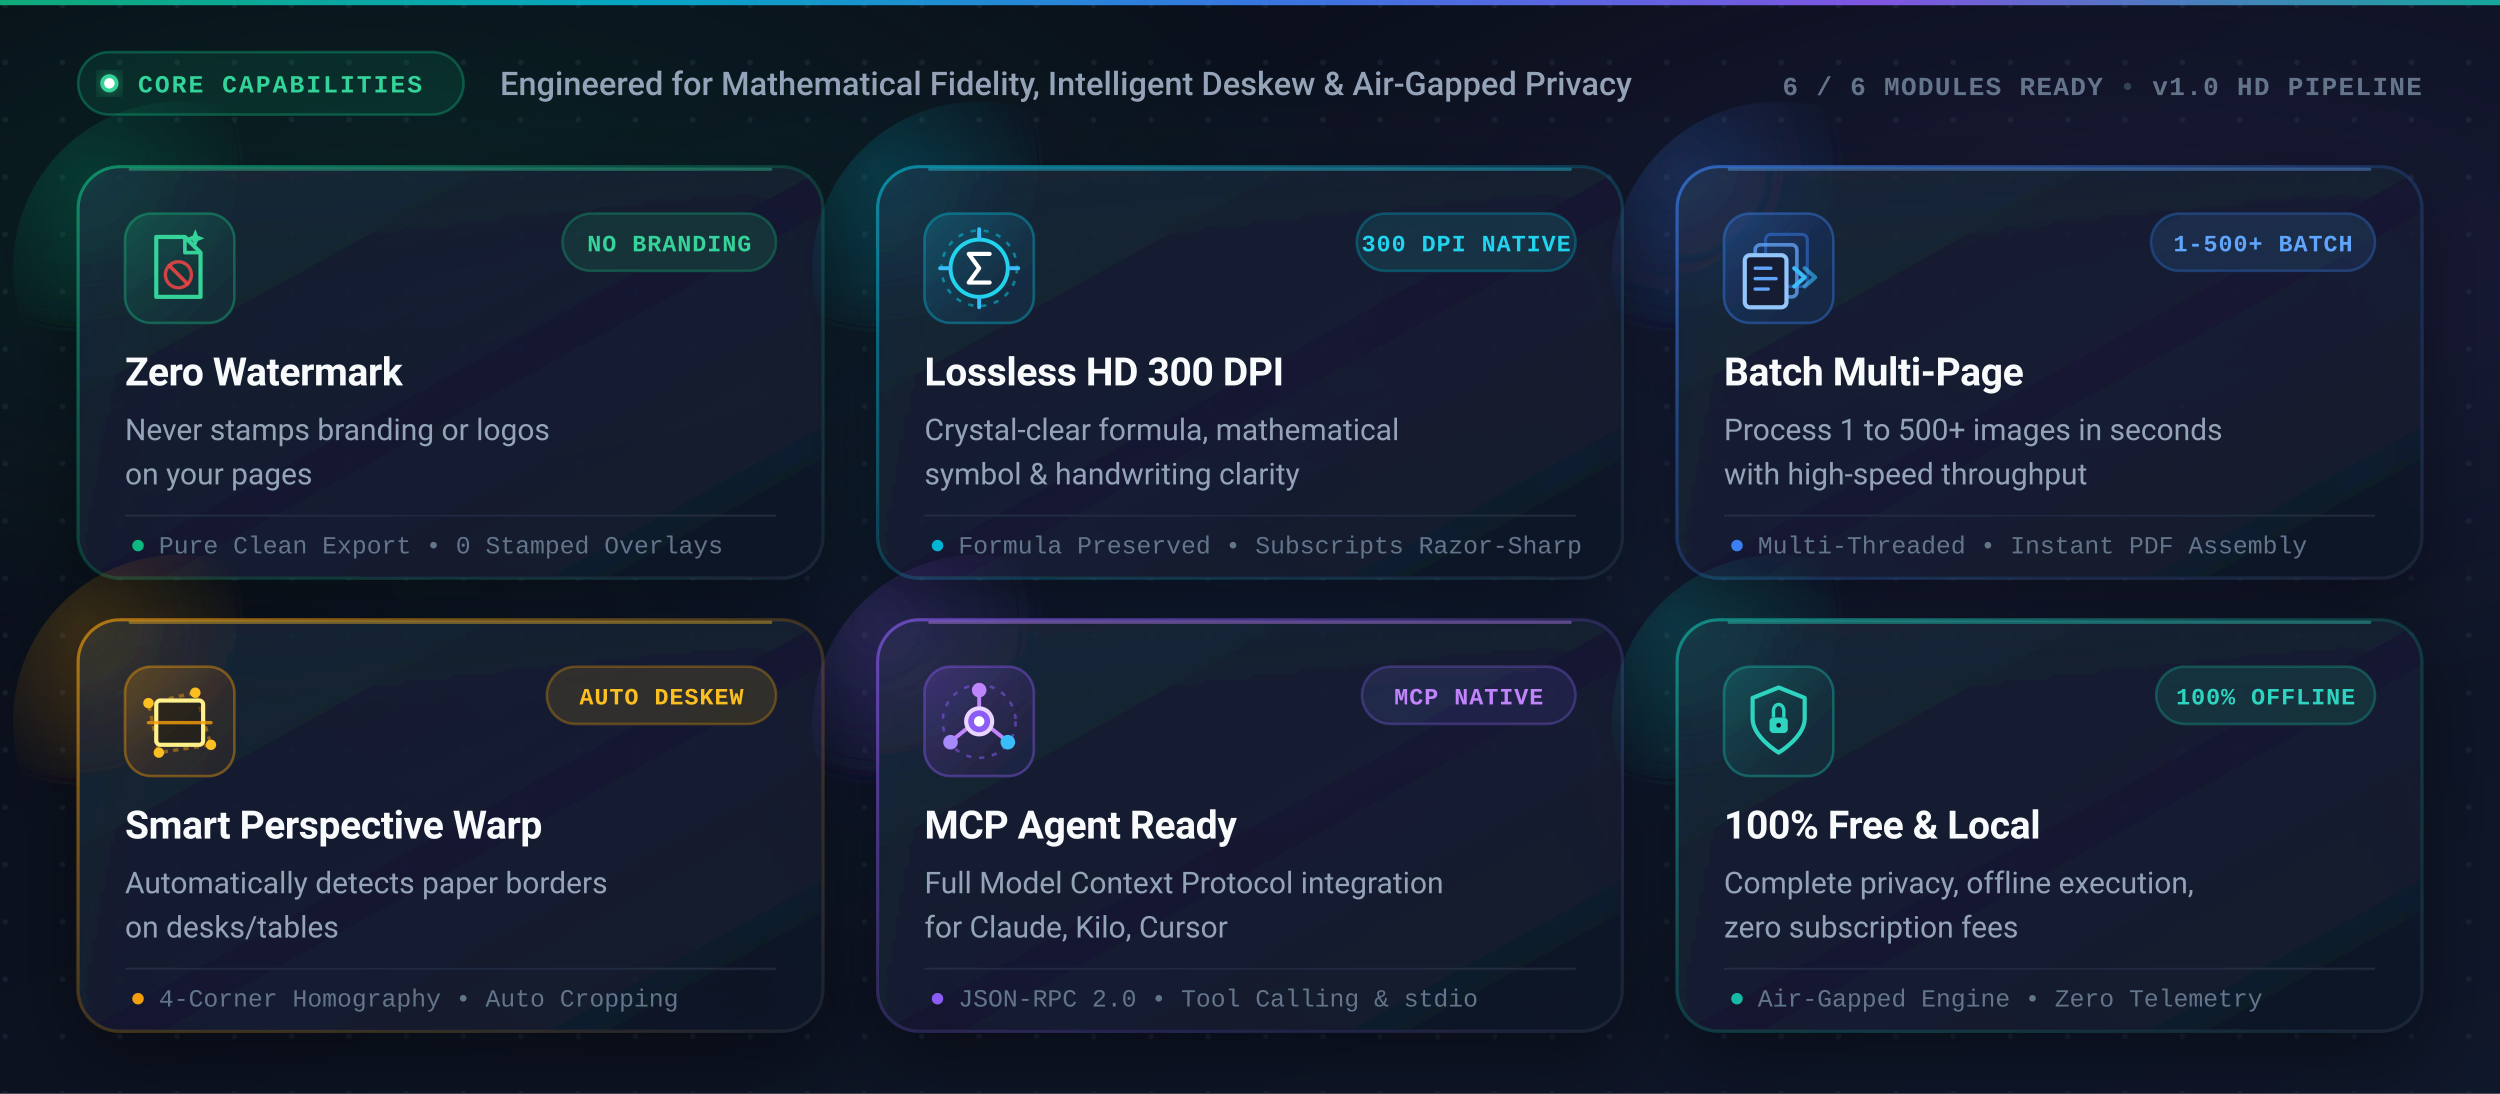
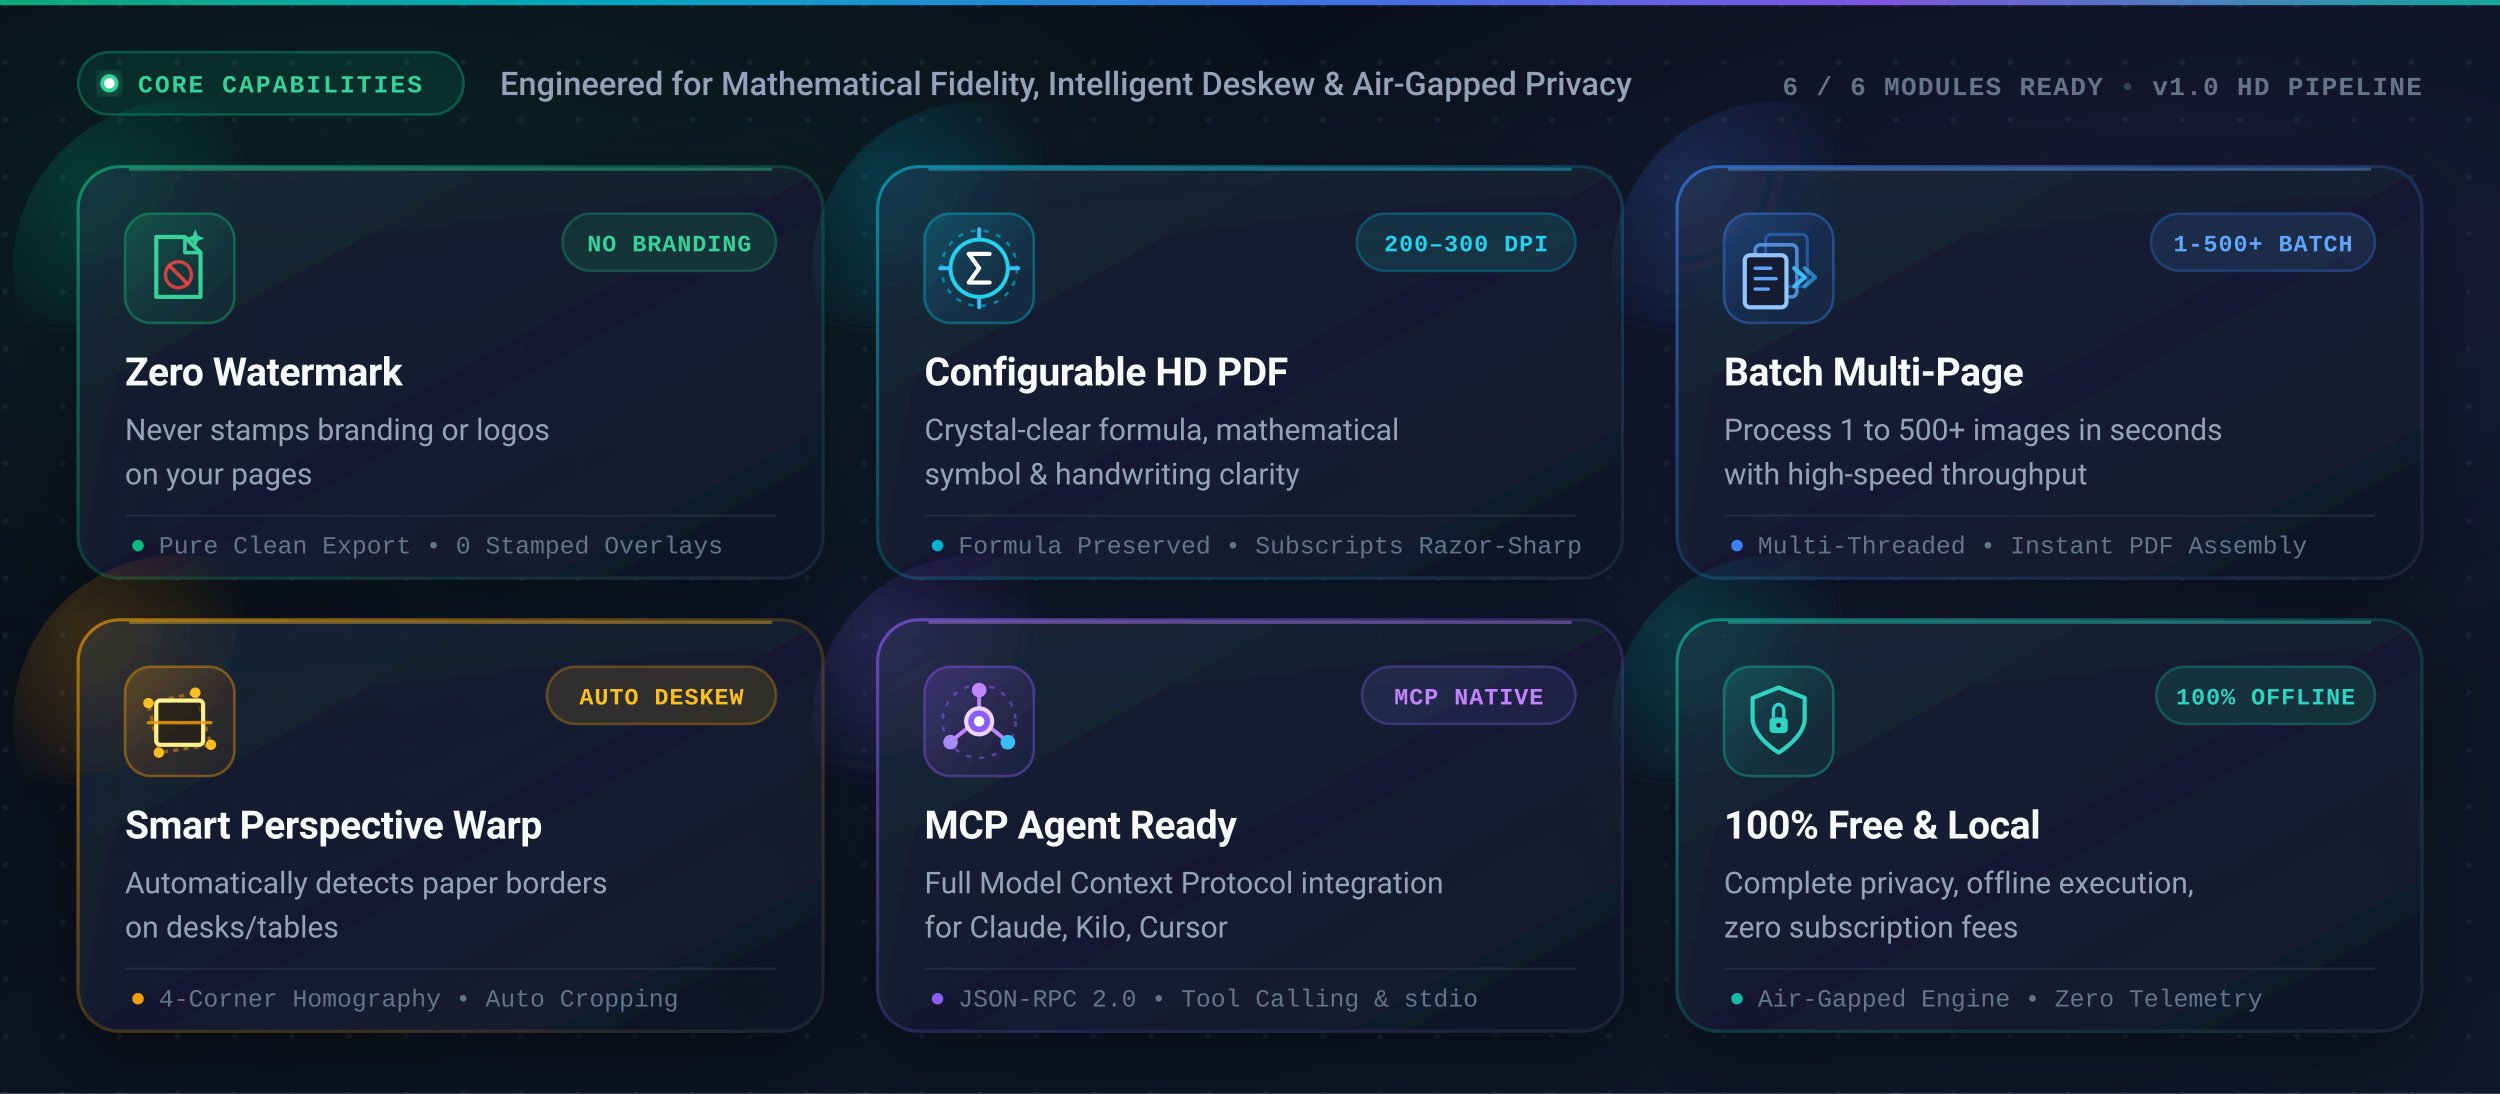
<svg xmlns="http://www.w3.org/2000/svg" viewBox="0 0 960 420" width="960" height="420">
  <defs>
    <linearGradient id="bgGradient" x1="0%" y1="0%" x2="100%" y2="100%">
      <stop offset="0%" stop-color="#080c15" />
      <stop offset="50%" stop-color="#0c1220" />
      <stop offset="100%" stop-color="#0f172a" />
    </linearGradient>
    <linearGradient id="topBarGrad" x1="0%" y1="0%" x2="100%" y2="0%">
      <stop offset="0%" stop-color="#10b981" />
      <stop offset="25%" stop-color="#06b6d4" />
      <stop offset="50%" stop-color="#3b82f6" />
      <stop offset="75%" stop-color="#8b5cf6" />
      <stop offset="100%" stop-color="#14b8a6" />
    </linearGradient>
    <radialGradient id="glowTopLeft" cx="15%" cy="20%" r="40%">
      <stop offset="0%" stop-color="#10b981" stop-opacity="0.12" />
      <stop offset="100%" stop-color="#10b981" stop-opacity="0" />
    </radialGradient>
    <radialGradient id="glowCenter" cx="50%" cy="50%" r="45%">
      <stop offset="0%" stop-color="#3b82f6" stop-opacity="0.08" />
      <stop offset="100%" stop-color="#3b82f6" stop-opacity="0" />
    </radialGradient>
    <radialGradient id="glowTopRight" cx="85%" cy="25%" r="40%">
      <stop offset="0%" stop-color="#8b5cf6" stop-opacity="0.10" />
      <stop offset="100%" stop-color="#8b5cf6" stop-opacity="0" />
    </radialGradient>
    <linearGradient id="cardSurface" x1="0%" y1="0%" x2="100%" y2="100%">
      <stop offset="0%" stop-color="#1e293b" stop-opacity="0.75" />
      <stop offset="100%" stop-color="#0f172a" stop-opacity="0.90" />
    </linearGradient>
    <filter id="cardShadow" x="-10%" y="-10%" width="125%" height="130%">
      <feDropShadow dx="0" dy="10" stdDeviation="14" flood-color="#000000" flood-opacity="0.45" />
    </filter>
    <filter id="softGlow" x="-20%" y="-20%" width="140%" height="140%">
      <feGaussianBlur stdDeviation="4" result="blur" />
      <feComposite in="SourceGraphic" in2="blur" operator="over" />
    </filter>
    <pattern id="dotGrid" x="0" y="0" width="22" height="22" patternUnits="userSpaceOnUse">
      <circle cx="2" cy="2" r="1.1" fill="#334155" fill-opacity="0.28" />
    </pattern>
    <linearGradient id="borderGrad1" x1="0%" y1="0%" x2="100%" y2="100%">
      <stop offset="0%" stop-color="#10b981" stop-opacity="0.65" />
      <stop offset="50%" stop-color="#10b981" stop-opacity="0.18" />
      <stop offset="100%" stop-color="#334155" stop-opacity="0.30" />
    </linearGradient>
    <linearGradient id="iconBg1" x1="0%" y1="0%" x2="100%" y2="100%">
      <stop offset="0%" stop-color="#10b981" stop-opacity="0.22" />
      <stop offset="100%" stop-color="#059669" stop-opacity="0.06" />
    </linearGradient>
    <radialGradient id="cardGlow1" cx="20%" cy="20%" r="50%">
      <stop offset="0%" stop-color="#10b981" stop-opacity="0.16" />
      <stop offset="100%" stop-color="#10b981" stop-opacity="0" />
    </radialGradient>
    <linearGradient id="borderGrad2" x1="0%" y1="0%" x2="100%" y2="100%">
      <stop offset="0%" stop-color="#06b6d4" stop-opacity="0.65" />
      <stop offset="50%" stop-color="#06b6d4" stop-opacity="0.18" />
      <stop offset="100%" stop-color="#334155" stop-opacity="0.30" />
    </linearGradient>
    <linearGradient id="iconBg2" x1="0%" y1="0%" x2="100%" y2="100%">
      <stop offset="0%" stop-color="#06b6d4" stop-opacity="0.22" />
      <stop offset="100%" stop-color="#0284c7" stop-opacity="0.06" />
    </linearGradient>
    <radialGradient id="cardGlow2" cx="20%" cy="20%" r="50%">
      <stop offset="0%" stop-color="#06b6d4" stop-opacity="0.16" />
      <stop offset="100%" stop-color="#06b6d4" stop-opacity="0" />
    </radialGradient>
    <linearGradient id="borderGrad3" x1="0%" y1="0%" x2="100%" y2="100%">
      <stop offset="0%" stop-color="#3b82f6" stop-opacity="0.65" />
      <stop offset="50%" stop-color="#3b82f6" stop-opacity="0.18" />
      <stop offset="100%" stop-color="#334155" stop-opacity="0.30" />
    </linearGradient>
    <linearGradient id="iconBg3" x1="0%" y1="0%" x2="100%" y2="100%">
      <stop offset="0%" stop-color="#3b82f6" stop-opacity="0.22" />
      <stop offset="100%" stop-color="#1d4ed8" stop-opacity="0.06" />
    </linearGradient>
    <radialGradient id="cardGlow3" cx="20%" cy="20%" r="50%">
      <stop offset="0%" stop-color="#3b82f6" stop-opacity="0.16" />
      <stop offset="100%" stop-color="#3b82f6" stop-opacity="0" />
    </radialGradient>
    <linearGradient id="borderGrad4" x1="0%" y1="0%" x2="100%" y2="100%">
      <stop offset="0%" stop-color="#f59e0b" stop-opacity="0.65" />
      <stop offset="50%" stop-color="#f59e0b" stop-opacity="0.18" />
      <stop offset="100%" stop-color="#334155" stop-opacity="0.30" />
    </linearGradient>
    <linearGradient id="iconBg4" x1="0%" y1="0%" x2="100%" y2="100%">
      <stop offset="0%" stop-color="#f59e0b" stop-opacity="0.22" />
      <stop offset="100%" stop-color="#b45309" stop-opacity="0.06" />
    </linearGradient>
    <radialGradient id="cardGlow4" cx="20%" cy="20%" r="50%">
      <stop offset="0%" stop-color="#f59e0b" stop-opacity="0.16" />
      <stop offset="100%" stop-color="#f59e0b" stop-opacity="0" />
    </radialGradient>
    <linearGradient id="borderGrad5" x1="0%" y1="0%" x2="100%" y2="100%">
      <stop offset="0%" stop-color="#8b5cf6" stop-opacity="0.65" />
      <stop offset="50%" stop-color="#8b5cf6" stop-opacity="0.18" />
      <stop offset="100%" stop-color="#334155" stop-opacity="0.30" />
    </linearGradient>
    <linearGradient id="iconBg5" x1="0%" y1="0%" x2="100%" y2="100%">
      <stop offset="0%" stop-color="#8b5cf6" stop-opacity="0.22" />
      <stop offset="100%" stop-color="#6d28d9" stop-opacity="0.06" />
    </linearGradient>
    <radialGradient id="cardGlow5" cx="20%" cy="20%" r="50%">
      <stop offset="0%" stop-color="#8b5cf6" stop-opacity="0.16" />
      <stop offset="100%" stop-color="#8b5cf6" stop-opacity="0" />
    </radialGradient>
    <linearGradient id="borderGrad6" x1="0%" y1="0%" x2="100%" y2="100%">
      <stop offset="0%" stop-color="#14b8a6" stop-opacity="0.65" />
      <stop offset="50%" stop-color="#14b8a6" stop-opacity="0.18" />
      <stop offset="100%" stop-color="#334155" stop-opacity="0.30" />
    </linearGradient>
    <linearGradient id="iconBg6" x1="0%" y1="0%" x2="100%" y2="100%">
      <stop offset="0%" stop-color="#14b8a6" stop-opacity="0.22" />
      <stop offset="100%" stop-color="#0f766e" stop-opacity="0.06" />
    </linearGradient>
    <radialGradient id="cardGlow6" cx="20%" cy="20%" r="50%">
      <stop offset="0%" stop-color="#14b8a6" stop-opacity="0.16" />
      <stop offset="100%" stop-color="#14b8a6" stop-opacity="0" />
    </radialGradient>
  </defs>
  <style>
    .font-title { font-family: -apple-system, BlinkMacSystemFont, 'Segoe UI', Roboto, Helvetica, Arial, sans-serif; font-weight: 700; }
    .font-body { font-family: -apple-system, BlinkMacSystemFont, 'Segoe UI', Roboto, Helvetica, Arial, sans-serif; }
    .font-mono { font-family: 'SF Mono', Consolas, 'Liberation Mono', Menlo, Courier, monospace; }
  </style>
  <rect width="960" height="420" fill="url(#bgGradient)" />
  <rect width="960" height="420" fill="url(#dotGrid)" />
  <rect width="960" height="420" fill="url(#glowTopLeft)" />
  <rect width="960" height="420" fill="url(#glowCenter)" />
  <rect width="960" height="420" fill="url(#glowTopRight)" />
  <rect x="0" y="0" width="960" height="2" fill="url(#topBarGrad)" opacity="0.9" />
  <g transform="translate(30, 20)">
    <rect width="148" height="24" rx="12" fill="#10b981" fill-opacity="0.12" stroke="#10b981" stroke-width="1" stroke-opacity="0.35" />
    <circle cx="12" cy="12" r="3.5" fill="#34d399" filter="url(#softGlow)" />
    <circle cx="12" cy="12" r="2" fill="#ffffff" />
    <text x="23" y="15.5" fill="#34d399" class="font-mono" font-size="9.5" font-weight="700" letter-spacing="0.08em">CORE CAPABILITIES</text>
    <text x="162" y="16.5" fill="#94a3b8" class="font-body" font-size="12.5" font-weight="500">
      Engineered for Mathematical Fidelity, Intelligent Deskew &amp; Air-Gapped Privacy
    </text>
    <text x="900" y="16.5" fill="#64748b" class="font-mono" font-size="10" font-weight="600" text-anchor="end" letter-spacing="0.05em">
      6 / 6 MODULES READY <tspan fill="#334155">•</tspan> v1.0 HD PIPELINE
    </text>
  </g>
  <g transform="translate(30, 64)" filter="url(#cardShadow)">
    <rect width="286" height="158" rx="16" fill="url(#cardSurface)" stroke="url(#borderGrad1)" stroke-width="1.2" />
    <circle cx="39" cy="39" r="64" fill="url(#cardGlow1)" pointer-events="none" />
    <line x1="20" y1="1" x2="266" y2="1" stroke="#34d399" stroke-width="1.2" stroke-opacity="0.4" stroke-linecap="round" />
    <rect x="18" y="18" width="42" height="42" rx="10" fill="url(#iconBg1)" stroke="#10b981" stroke-width="1" stroke-opacity="0.4" />
    <g transform="translate(18, 18)">
      <path d="M 12 9 H 23 L 29 15 V 32 H 12 Z" stroke="#34d399" stroke-width="1.6" fill="none" stroke-linejoin="round" />
      <path d="M 23 9 V 15 H 29" stroke="#34d399" stroke-width="1.4" fill="none" stroke-linejoin="round" />
      <circle cx="20.5" cy="23.5" r="5" stroke="#ef4444" stroke-width="1.3" fill="none" stroke-opacity="0.85" />
      <line x1="17" y1="20" x2="24" y2="27" stroke="#ef4444" stroke-width="1.4" stroke-linecap="round" stroke-opacity="0.9" />
      <path d="M 27 6 L 28 8.5 L 30.5 9.5 L 28 10.5 L 27 13 L 26 10.5 L 23.5 9.5 L 26 8.5 Z" fill="#34d399" />
    </g>
    <rect x="186" y="18" width="82" height="22" rx="11" fill="#10b981" fill-opacity="0.12" stroke="#10b981" stroke-width="1" stroke-opacity="0.3" />
    <text x="227" y="32.5" fill="#34d399" class="font-mono" font-size="9" font-weight="700" text-anchor="middle" letter-spacing="0.04em">NO BRANDING</text>
    <text x="18" y="84" fill="#f8fafc" class="font-title" font-size="15" letter-spacing="-0.01em">Zero Watermark</text>
    <text x="18" y="105" fill="#94a3b8" class="font-body" font-size="11.5" font-weight="400">Never stamps branding or logos</text>
    <text x="18" y="122" fill="#94a3b8" class="font-body" font-size="11.5" font-weight="400">on your pages</text>
    <line x1="18" y1="134" x2="268" y2="134" stroke="#334155" stroke-opacity="0.45" stroke-width="0.75" />
    <circle cx="23" cy="145.5" r="2.2" fill="#10b981" />
    <text x="31" y="148.5" fill="#64748b" class="font-mono" font-size="9.5" font-weight="500">Pure Clean Export • 0 Stamped Overlays</text>
  </g>
  <g transform="translate(337, 64)" filter="url(#cardShadow)">
    <rect width="286" height="158" rx="16" fill="url(#cardSurface)" stroke="url(#borderGrad2)" stroke-width="1.2" />
    <circle cx="39" cy="39" r="64" fill="url(#cardGlow2)" pointer-events="none" />
    <line x1="20" y1="1" x2="266" y2="1" stroke="#22d3ee" stroke-width="1.2" stroke-opacity="0.4" stroke-linecap="round" />
    <rect x="18" y="18" width="42" height="42" rx="10" fill="url(#iconBg2)" stroke="#06b6d4" stroke-width="1" stroke-opacity="0.4" />
    <g transform="translate(18, 18)">
      <circle cx="21" cy="21" r="11" stroke="#22d3ee" stroke-width="1.5" fill="none" />
      <circle cx="21" cy="21" r="14.5" stroke="#06b6d4" stroke-width="1" stroke-dasharray="2 3" fill="none" opacity="0.6" />
      <line x1="21" y1="6" x2="21" y2="9.5" stroke="#38bdf8" stroke-width="1.5" stroke-linecap="round" />
      <line x1="21" y1="32.5" x2="21" y2="36" stroke="#38bdf8" stroke-width="1.5" stroke-linecap="round" />
      <line x1="6" y1="21" x2="9.5" y2="21" stroke="#38bdf8" stroke-width="1.5" stroke-linecap="round" />
      <line x1="32.5" y1="21" x2="36" y2="21" stroke="#38bdf8" stroke-width="1.5" stroke-linecap="round" />
      <path d="M 25 15.5 H 17 L 21 21 L 17 26.5 H 25" stroke="#ffffff" stroke-width="1.6" stroke-linecap="round" stroke-linejoin="round" fill="none" />
    </g>
    <rect x="184" y="18" width="84" height="22" rx="11" fill="#06b6d4" fill-opacity="0.12" stroke="#06b6d4" stroke-width="1" stroke-opacity="0.3" />
-     <text x="226" y="32.5" fill="#22d3ee" class="font-mono" font-size="9" font-weight="700" text-anchor="middle" letter-spacing="0.04em">300 DPI NATIVE</text>
-     <text x="18" y="84" fill="#f8fafc" class="font-title" font-size="15" letter-spacing="-0.01em">Lossless HD 300 DPI</text>
+     <text x="226" y="32.5" fill="#22d3ee" class="font-mono" font-size="9" font-weight="700" text-anchor="middle" letter-spacing="0.04em">200–300 DPI</text>
+     <text x="18" y="84" fill="#f8fafc" class="font-title" font-size="15" letter-spacing="-0.01em">Configurable HD PDF</text>
    <text x="18" y="105" fill="#94a3b8" class="font-body" font-size="11.5" font-weight="400">Crystal-clear formula, mathematical</text>
    <text x="18" y="122" fill="#94a3b8" class="font-body" font-size="11.5" font-weight="400">symbol &amp; handwriting clarity</text>
    <line x1="18" y1="134" x2="268" y2="134" stroke="#334155" stroke-opacity="0.45" stroke-width="0.75" />
    <circle cx="23" cy="145.5" r="2.2" fill="#06b6d4" />
    <text x="31" y="148.5" fill="#64748b" class="font-mono" font-size="9.5" font-weight="500">Formula Preserved • Subscripts Razor-Sharp</text>
  </g>
  <g transform="translate(644, 64)" filter="url(#cardShadow)">
    <rect width="286" height="158" rx="16" fill="url(#cardSurface)" stroke="url(#borderGrad3)" stroke-width="1.2" />
    <circle cx="39" cy="39" r="64" fill="url(#cardGlow3)" pointer-events="none" />
    <line x1="20" y1="1" x2="266" y2="1" stroke="#60a5fa" stroke-width="1.2" stroke-opacity="0.4" stroke-linecap="round" />
    <rect x="18" y="18" width="42" height="42" rx="10" fill="url(#iconBg3)" stroke="#3b82f6" stroke-width="1" stroke-opacity="0.4" />
    <g transform="translate(18, 18)">
      <rect x="16" y="8" width="16" height="20" rx="2" stroke="#3b82f6" stroke-width="1.2" fill="none" opacity="0.45" />
      <rect x="12" y="12" width="16" height="20" rx="2" stroke="#60a5fa" stroke-width="1.4" fill="none" opacity="0.75" />
      <rect x="8" y="16" width="16" height="20" rx="2" stroke="#93c5fd" stroke-width="1.6" fill="#131e33" />
      <line x1="12" y1="21" x2="18" y2="21" stroke="#60a5fa" stroke-width="1.3" stroke-linecap="round" />
      <line x1="12" y1="25" x2="20" y2="25" stroke="#60a5fa" stroke-width="1.3" stroke-linecap="round" />
      <line x1="12" y1="29" x2="17" y2="29" stroke="#60a5fa" stroke-width="1.3" stroke-linecap="round" />
      <path d="M 27 21 L 31 24.5 L 27 28" stroke="#38bdf8" stroke-width="1.6" stroke-linecap="round" stroke-linejoin="round" fill="none" />
      <path d="M 31 21 L 35 24.5 L 31 28" stroke="#38bdf8" stroke-width="1.6" stroke-linecap="round" stroke-linejoin="round" fill="none" opacity="0.6" />
    </g>
    <rect x="182" y="18" width="86" height="22" rx="11" fill="#3b82f6" fill-opacity="0.12" stroke="#3b82f6" stroke-width="1" stroke-opacity="0.3" />
    <text x="225" y="32.5" fill="#60a5fa" class="font-mono" font-size="9" font-weight="700" text-anchor="middle" letter-spacing="0.04em">1-500+ BATCH</text>
    <text x="18" y="84" fill="#f8fafc" class="font-title" font-size="15" letter-spacing="-0.01em">Batch Multi-Page</text>
    <text x="18" y="105" fill="#94a3b8" class="font-body" font-size="11.5" font-weight="400">Process 1 to 500+ images in seconds</text>
    <text x="18" y="122" fill="#94a3b8" class="font-body" font-size="11.5" font-weight="400">with high-speed throughput</text>
    <line x1="18" y1="134" x2="268" y2="134" stroke="#334155" stroke-opacity="0.45" stroke-width="0.75" />
    <circle cx="23" cy="145.5" r="2.2" fill="#3b82f6" />
    <text x="31" y="148.5" fill="#64748b" class="font-mono" font-size="9.5" font-weight="500">Multi-Threaded • Instant PDF Assembly</text>
  </g>
  <g transform="translate(30, 238)" filter="url(#cardShadow)">
    <rect width="286" height="158" rx="16" fill="url(#cardSurface)" stroke="url(#borderGrad4)" stroke-width="1.2" />
    <circle cx="39" cy="39" r="64" fill="url(#cardGlow4)" pointer-events="none" />
    <line x1="20" y1="1" x2="266" y2="1" stroke="#fbbf24" stroke-width="1.2" stroke-opacity="0.4" stroke-linecap="round" />
    <rect x="18" y="18" width="42" height="42" rx="10" fill="url(#iconBg4)" stroke="#f59e0b" stroke-width="1" stroke-opacity="0.4" />
    <g transform="translate(18, 18)">
      <polygon points="9,14 27,10 33,30 13,33" stroke="#f59e0b" stroke-width="1.3" stroke-dasharray="2 2" fill="none" opacity="0.45" />
      <circle cx="9" cy="14" r="2" fill="#fbbf24" />
      <circle cx="27" cy="10" r="2" fill="#fbbf24" />
      <circle cx="33" cy="30" r="2" fill="#fbbf24" />
      <circle cx="13" cy="33" r="2" fill="#fbbf24" />
      <rect x="12" y="13" width="18" height="17" rx="1.5" stroke="#fef08a" stroke-width="1.6" fill="#1e180d" fill-opacity="0.5" />
      <line x1="9" y1="21.5" x2="33" y2="21.5" stroke="#f59e0b" stroke-width="1.3" stroke-linecap="round" opacity="0.8" />
    </g>
    <rect x="180" y="18" width="88" height="22" rx="11" fill="#f59e0b" fill-opacity="0.12" stroke="#f59e0b" stroke-width="1" stroke-opacity="0.3" />
    <text x="224" y="32.5" fill="#fbbf24" class="font-mono" font-size="9" font-weight="700" text-anchor="middle" letter-spacing="0.04em">AUTO DESKEW</text>
    <text x="18" y="84" fill="#f8fafc" class="font-title" font-size="15" letter-spacing="-0.01em">Smart Perspective Warp</text>
    <text x="18" y="105" fill="#94a3b8" class="font-body" font-size="11.5" font-weight="400">Automatically detects paper borders</text>
    <text x="18" y="122" fill="#94a3b8" class="font-body" font-size="11.5" font-weight="400">on desks/tables</text>
    <line x1="18" y1="134" x2="268" y2="134" stroke="#334155" stroke-opacity="0.45" stroke-width="0.75" />
    <circle cx="23" cy="145.5" r="2.2" fill="#f59e0b" />
    <text x="31" y="148.5" fill="#64748b" class="font-mono" font-size="9.5" font-weight="500">4-Corner Homography • Auto Cropping</text>
  </g>
  <g transform="translate(337, 238)" filter="url(#cardShadow)">
    <rect width="286" height="158" rx="16" fill="url(#cardSurface)" stroke="url(#borderGrad5)" stroke-width="1.2" />
    <circle cx="39" cy="39" r="64" fill="url(#cardGlow5)" pointer-events="none" />
    <line x1="20" y1="1" x2="266" y2="1" stroke="#c084fc" stroke-width="1.2" stroke-opacity="0.4" stroke-linecap="round" />
    <rect x="18" y="18" width="42" height="42" rx="10" fill="url(#iconBg5)" stroke="#8b5cf6" stroke-width="1" stroke-opacity="0.4" />
    <g transform="translate(18, 18)">
      <circle cx="21" cy="21" r="14" stroke="#8b5cf6" stroke-width="1" stroke-dasharray="2 3" fill="none" opacity="0.5" />
      <line x1="21" y1="15" x2="21" y2="10" stroke="#c084fc" stroke-width="1.5" stroke-linecap="round" />
      <line x1="16" y1="24" x2="11" y2="28" stroke="#c084fc" stroke-width="1.5" stroke-linecap="round" />
      <line x1="26" y1="24" x2="31" y2="28" stroke="#c084fc" stroke-width="1.5" stroke-linecap="round" />
      <circle cx="21" cy="21" r="5" fill="#8b5cf6" stroke="#e9d5ff" stroke-width="1.6" />
      <circle cx="21" cy="21" r="2" fill="#ffffff" />
      <circle cx="21" cy="9" r="2.8" fill="#c084fc" />
      <circle cx="10" cy="29" r="2.8" fill="#a78bfa" />
      <circle cx="32" cy="29" r="2.8" fill="#38bdf8" />
    </g>
    <rect x="186" y="18" width="82" height="22" rx="11" fill="#8b5cf6" fill-opacity="0.12" stroke="#8b5cf6" stroke-width="1" stroke-opacity="0.3" />
    <text x="227" y="32.5" fill="#c084fc" class="font-mono" font-size="9" font-weight="700" text-anchor="middle" letter-spacing="0.04em">MCP NATIVE</text>
    <text x="18" y="84" fill="#f8fafc" class="font-title" font-size="15" letter-spacing="-0.01em">MCP Agent Ready</text>
    <text x="18" y="105" fill="#94a3b8" class="font-body" font-size="11.5" font-weight="400">Full Model Context Protocol integration</text>
    <text x="18" y="122" fill="#94a3b8" class="font-body" font-size="11.5" font-weight="400">for Claude, Kilo, Cursor</text>
    <line x1="18" y1="134" x2="268" y2="134" stroke="#334155" stroke-opacity="0.45" stroke-width="0.75" />
    <circle cx="23" cy="145.5" r="2.2" fill="#8b5cf6" />
    <text x="31" y="148.5" fill="#64748b" class="font-mono" font-size="9.5" font-weight="500">JSON-RPC 2.0 • Tool Calling &amp; stdio</text>
  </g>
  <g transform="translate(644, 238)" filter="url(#cardShadow)">
    <rect width="286" height="158" rx="16" fill="url(#cardSurface)" stroke="url(#borderGrad6)" stroke-width="1.2" />
    <circle cx="39" cy="39" r="64" fill="url(#cardGlow6)" pointer-events="none" />
    <line x1="20" y1="1" x2="266" y2="1" stroke="#2dd4bf" stroke-width="1.2" stroke-opacity="0.4" stroke-linecap="round" />
    <rect x="18" y="18" width="42" height="42" rx="10" fill="url(#iconBg6)" stroke="#14b8a6" stroke-width="1" stroke-opacity="0.4" />
    <g transform="translate(18, 18)">
      <path d="M 21 8 L 31 12 V 20 C 31 27 21 33 21 33 C 21 33 11 27 11 20 V 12 Z" stroke="#2dd4bf" stroke-width="1.6" fill="none" stroke-linejoin="round" />
      <rect x="17.5" y="19.5" width="7" height="6" rx="1.5" fill="#2dd4bf" />
      <path d="M 19 19.5 V 17 C 19 15.6 19.9 14.5 21 14.5 C 22.1 14.5 23 15.6 23 17 V 19.5" stroke="#2dd4bf" stroke-width="1.3" fill="none" />
      <circle cx="21" cy="22.5" r="0.9" fill="#0f172a" />
    </g>
    <rect x="184" y="18" width="84" height="22" rx="11" fill="#14b8a6" fill-opacity="0.12" stroke="#14b8a6" stroke-width="1" stroke-opacity="0.3" />
    <text x="226" y="32.5" fill="#2dd4bf" class="font-mono" font-size="9" font-weight="700" text-anchor="middle" letter-spacing="0.04em">100% OFFLINE</text>
    <text x="18" y="84" fill="#f8fafc" class="font-title" font-size="15" letter-spacing="-0.01em">100% Free &amp; Local</text>
    <text x="18" y="105" fill="#94a3b8" class="font-body" font-size="11.5" font-weight="400">Complete privacy, offline execution,</text>
    <text x="18" y="122" fill="#94a3b8" class="font-body" font-size="11.5" font-weight="400">zero subscription fees</text>
    <line x1="18" y1="134" x2="268" y2="134" stroke="#334155" stroke-opacity="0.45" stroke-width="0.75" />
    <circle cx="23" cy="145.5" r="2.2" fill="#14b8a6" />
    <text x="31" y="148.5" fill="#64748b" class="font-mono" font-size="9.5" font-weight="500">Air-Gapped Engine • Zero Telemetry</text>
  </g>
</svg>
